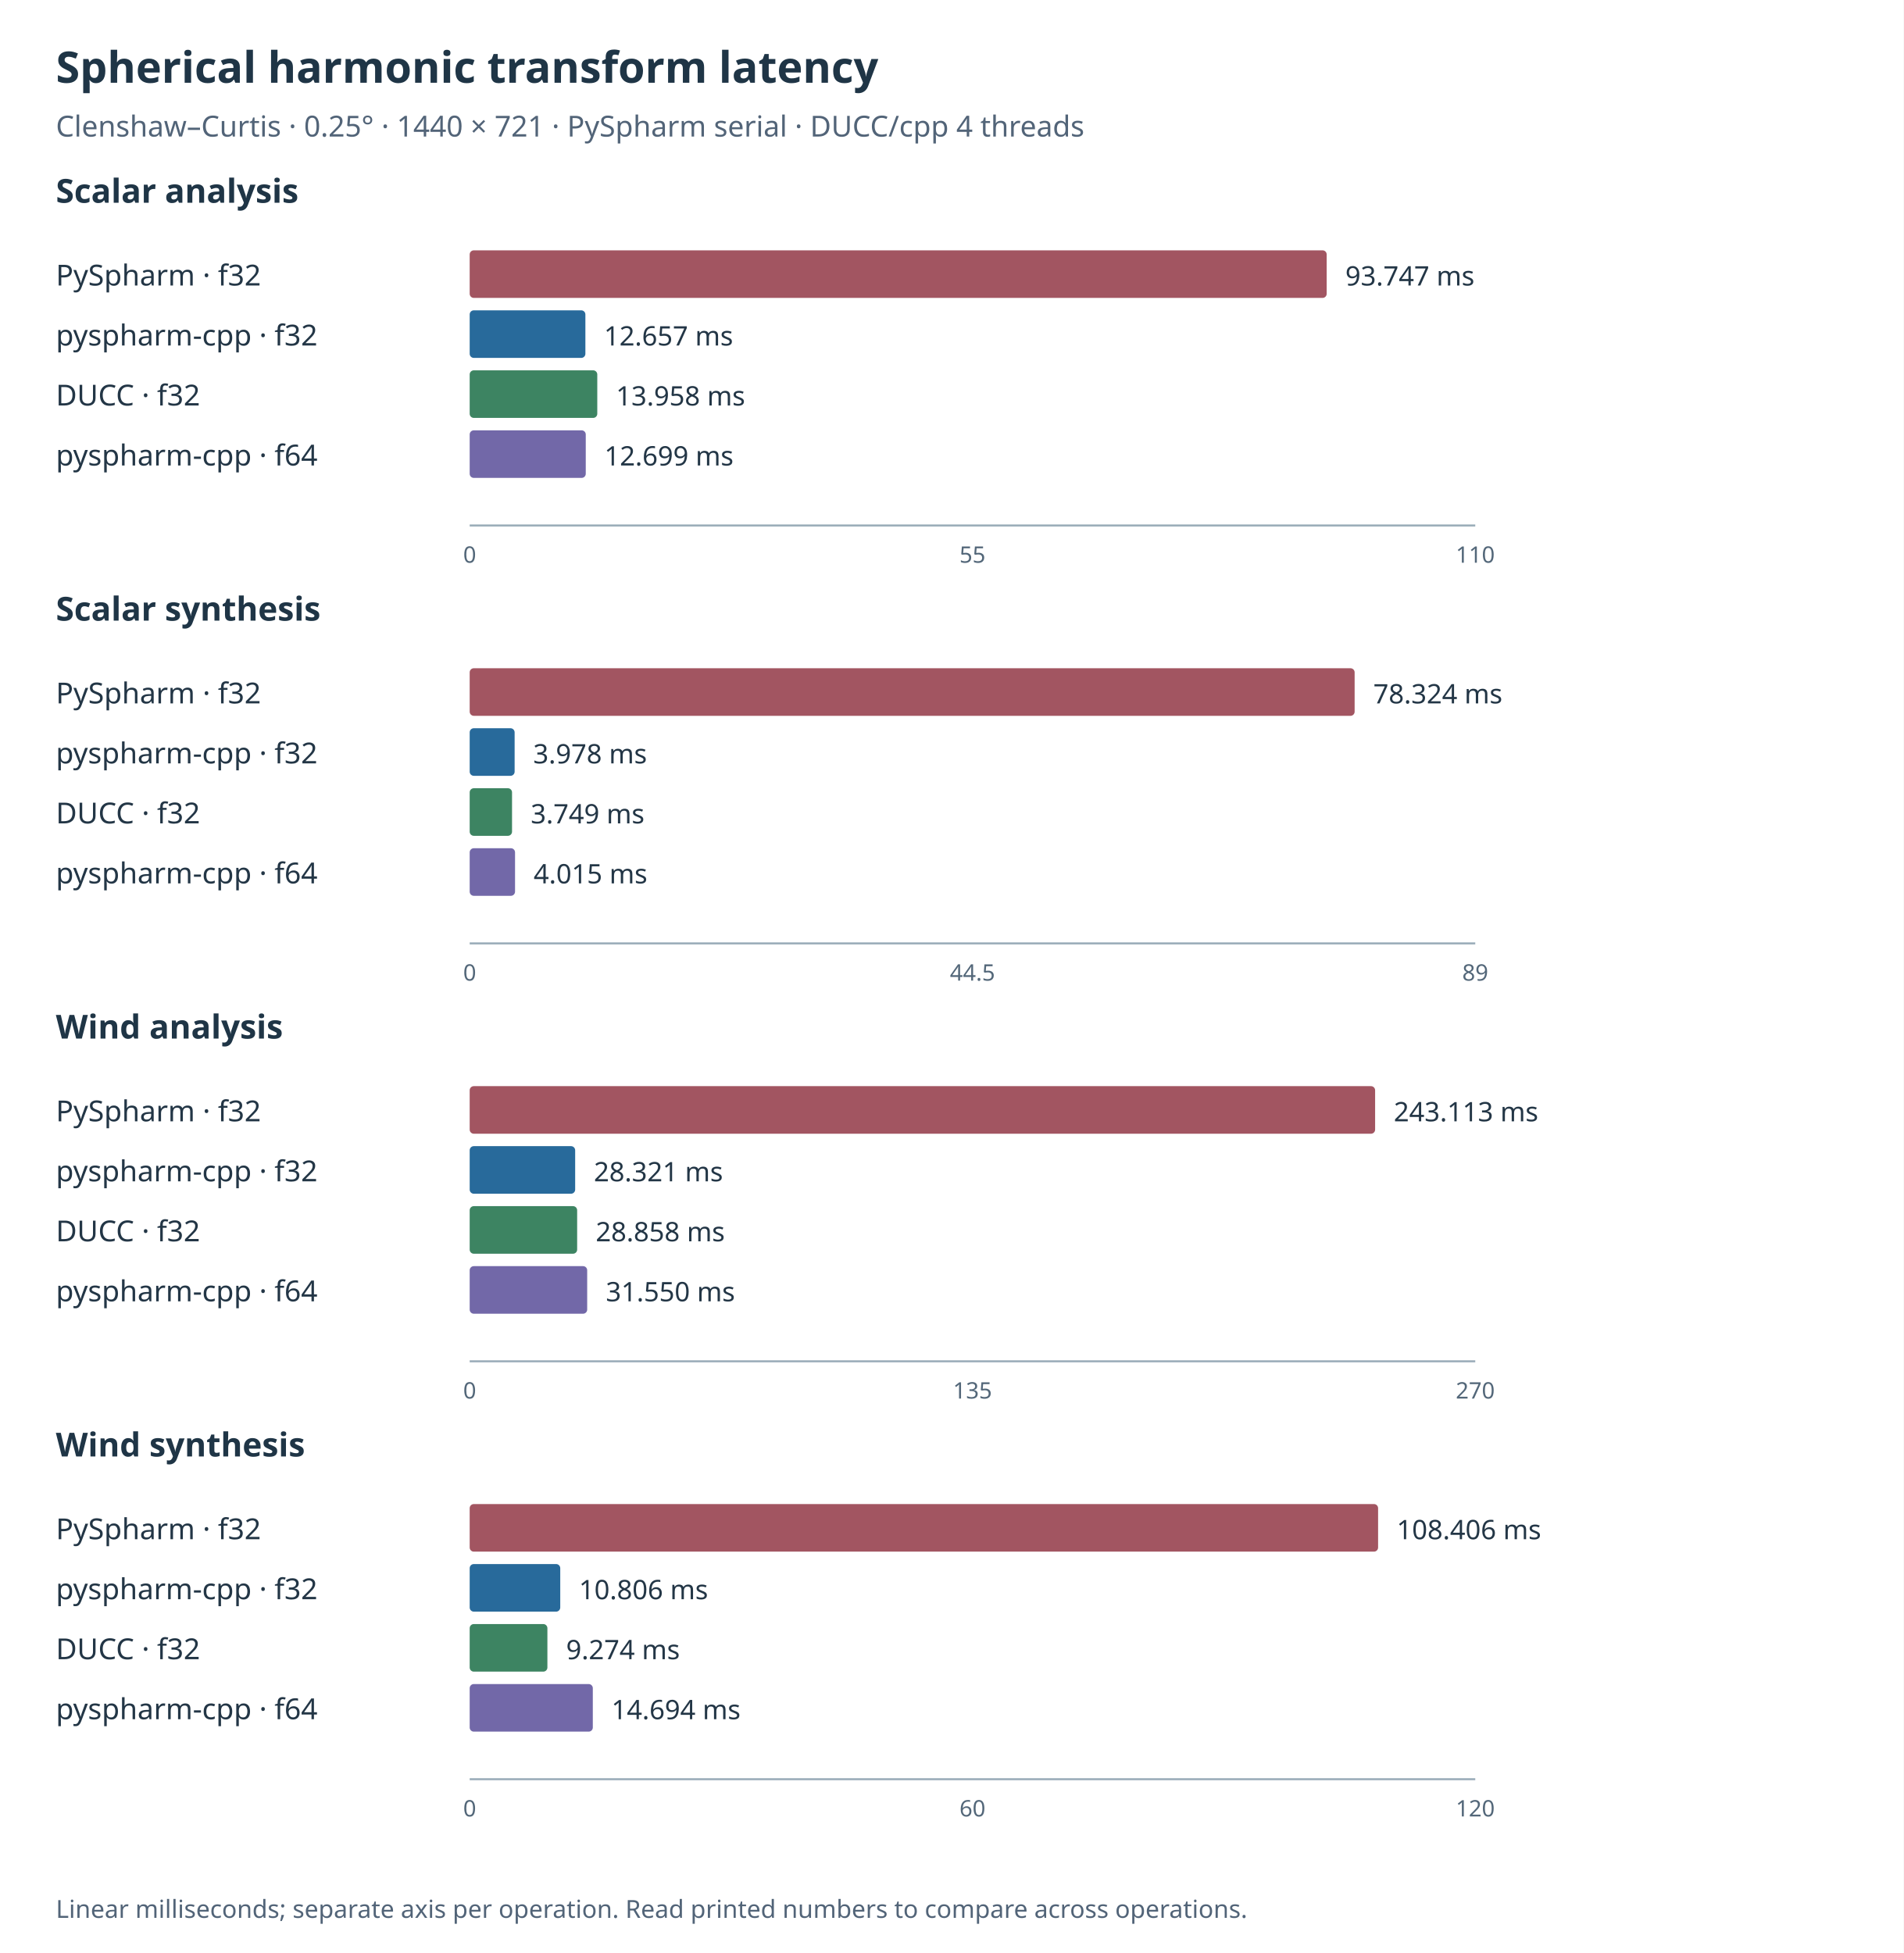
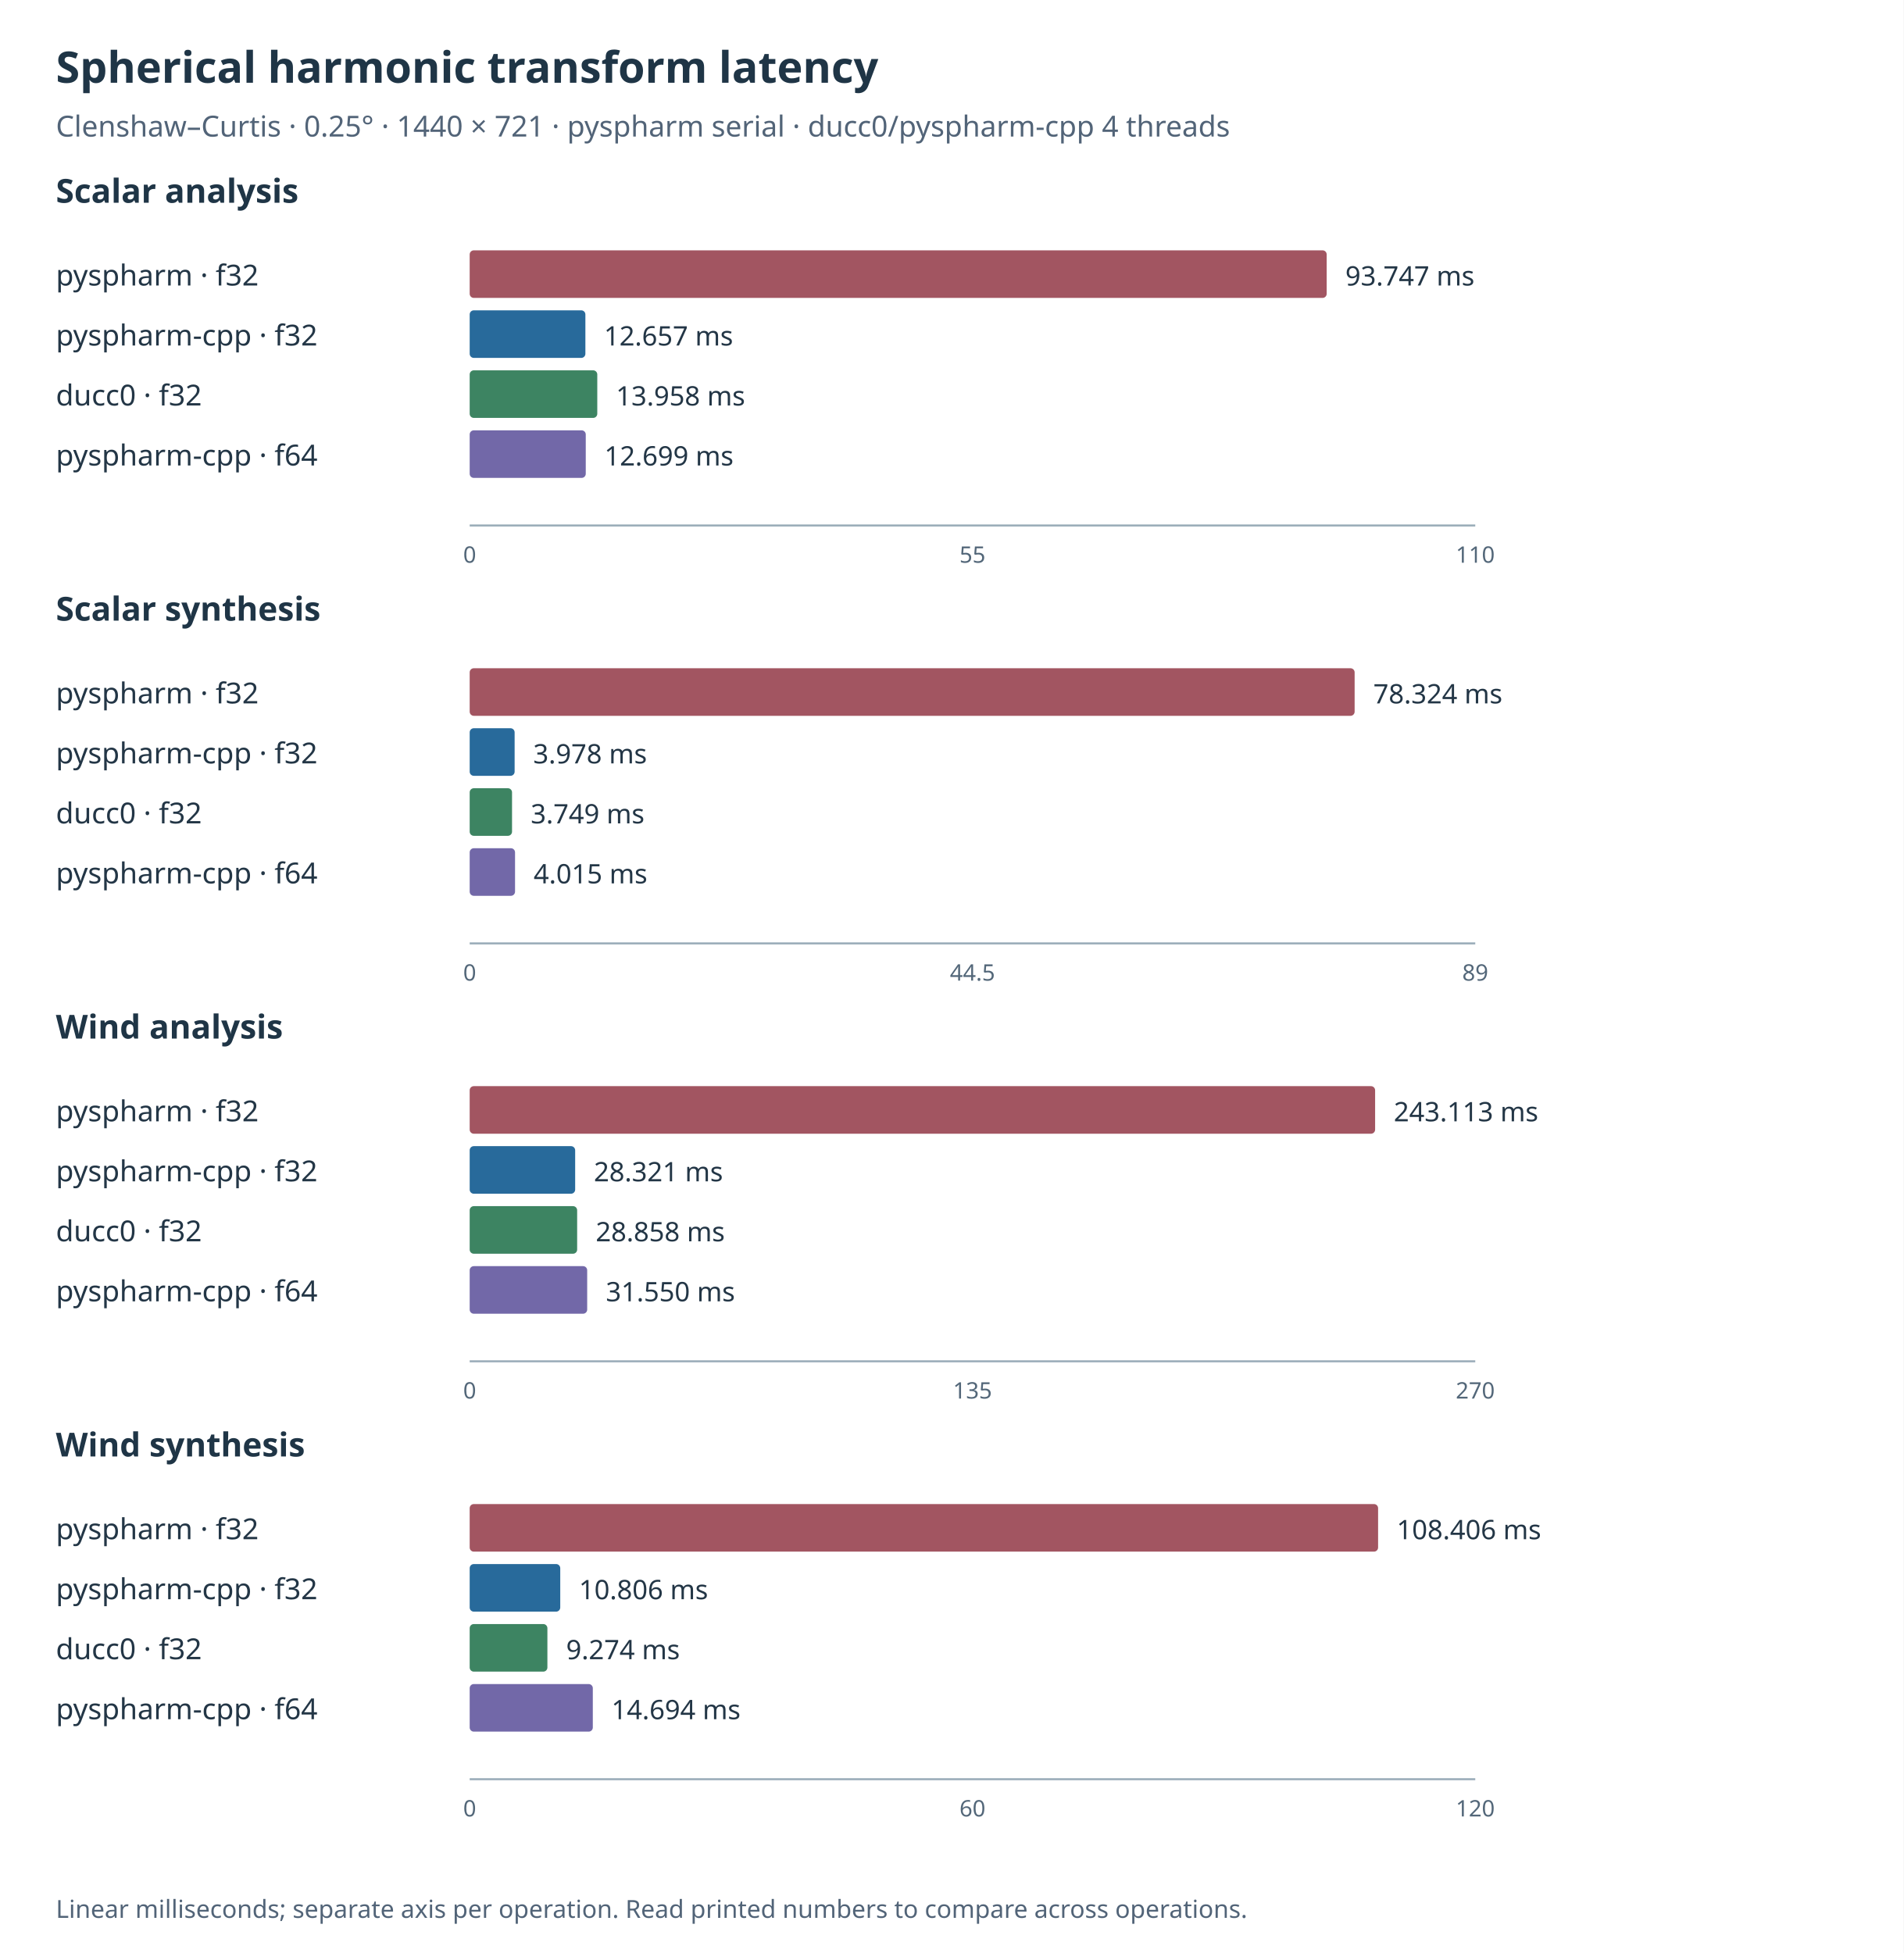
<svg xmlns="http://www.w3.org/2000/svg" width="920" height="944" viewBox="0 0 920 944" role="img" aria-labelledby="t d">
  <rect width="920" height="944" fill="white" />
  <text x="27" y="40" font-size="21" font-family="sans-serif" font-weight="600" fill="#1f3546">Spherical harmonic transform latency</text>
-   <text x="27" y="66" font-size="14" font-family="sans-serif" fill="#526478">Clenshaw–Curtis · 0.25° · 1440 × 721 · PySpharm serial · DUCC/cpp 4 threads</text>
+   <text x="27" y="66" font-size="14" font-family="sans-serif" fill="#526478">Clenshaw–Curtis · 0.25° · 1440 × 721 · pyspharm serial · ducc0/pyspharm-cpp 4 threads</text>
  <text x="27" y="98" font-size="16" font-family="sans-serif" font-weight="600" fill="#1f3546">Scalar analysis</text>
-   <text x="27" y="138" font-family="sans-serif" font-size="14" fill="#233646">PySpharm · f32</text>
+   <text x="27" y="138" font-family="sans-serif" font-size="14" fill="#233646">pyspharm · f32</text>
  <rect x="227" y="121" width="414.19" height="23" fill="#a25561" rx="2" />
  <text x="650.2" y="138" font-family="sans-serif" font-size="13" fill="#233646">93.747 ms</text>
  <text x="27" y="167" font-family="sans-serif" font-size="14" fill="#233646">pyspharm-cpp · f32</text>
  <rect x="227" y="150" width="55.92" height="23" fill="#286a9b" rx="2" />
  <text x="291.9" y="167" font-family="sans-serif" font-size="13" fill="#233646">12.657 ms</text>
-   <text x="27" y="196" font-family="sans-serif" font-size="14" fill="#233646">DUCC · f32</text>
+   <text x="27" y="196" font-family="sans-serif" font-size="14" fill="#233646">ducc0 · f32</text>
  <rect x="227" y="179" width="61.67" height="23" fill="#3d8462" rx="2" />
  <text x="297.7" y="196" font-family="sans-serif" font-size="13" fill="#233646">13.958 ms</text>
  <text x="27" y="225" font-family="sans-serif" font-size="14" fill="#233646">pyspharm-cpp · f64</text>
  <rect x="227" y="208" width="56.10" height="23" fill="#7268a8" rx="2" />
  <text x="292.1" y="225" font-family="sans-serif" font-size="13" fill="#233646">12.699 ms</text>
  <line x1="227" x2="713" y1="254" y2="254" stroke="#9caeba" />
  <text x="227.0" y="272" text-anchor="middle" font-size="11" font-family="sans-serif" fill="#536779">0</text>
  <text x="470.0" y="272" text-anchor="middle" font-size="11" font-family="sans-serif" fill="#536779">55</text>
  <text x="713.0" y="272" text-anchor="middle" font-size="11" font-family="sans-serif" fill="#536779">110</text>
  <text x="27" y="300" font-size="16" font-family="sans-serif" font-weight="600" fill="#1f3546">Scalar synthesis</text>
-   <text x="27" y="340" font-family="sans-serif" font-size="14" fill="#233646">PySpharm · f32</text>
+   <text x="27" y="340" font-family="sans-serif" font-size="14" fill="#233646">pyspharm · f32</text>
  <rect x="227" y="323" width="427.70" height="23" fill="#a25561" rx="2" />
  <text x="663.7" y="340" font-family="sans-serif" font-size="13" fill="#233646">78.324 ms</text>
  <text x="27" y="369" font-family="sans-serif" font-size="14" fill="#233646">pyspharm-cpp · f32</text>
  <rect x="227" y="352" width="21.72" height="23" fill="#286a9b" rx="2" />
  <text x="257.7" y="369" font-family="sans-serif" font-size="13" fill="#233646">3.978 ms</text>
-   <text x="27" y="398" font-family="sans-serif" font-size="14" fill="#233646">DUCC · f32</text>
+   <text x="27" y="398" font-family="sans-serif" font-size="14" fill="#233646">ducc0 · f32</text>
  <rect x="227" y="381" width="20.47" height="23" fill="#3d8462" rx="2" />
  <text x="256.5" y="398" font-family="sans-serif" font-size="13" fill="#233646">3.749 ms</text>
  <text x="27" y="427" font-family="sans-serif" font-size="14" fill="#233646">pyspharm-cpp · f64</text>
  <rect x="227" y="410" width="21.92" height="23" fill="#7268a8" rx="2" />
  <text x="257.9" y="427" font-family="sans-serif" font-size="13" fill="#233646">4.015 ms</text>
  <line x1="227" x2="713" y1="456" y2="456" stroke="#9caeba" />
  <text x="227.0" y="474" text-anchor="middle" font-size="11" font-family="sans-serif" fill="#536779">0</text>
  <text x="470.0" y="474" text-anchor="middle" font-size="11" font-family="sans-serif" fill="#536779">44.5</text>
  <text x="713.0" y="474" text-anchor="middle" font-size="11" font-family="sans-serif" fill="#536779">89</text>
  <text x="27" y="502" font-size="16" font-family="sans-serif" font-weight="600" fill="#1f3546">Wind analysis</text>
-   <text x="27" y="542" font-family="sans-serif" font-size="14" fill="#233646">PySpharm · f32</text>
+   <text x="27" y="542" font-family="sans-serif" font-size="14" fill="#233646">pyspharm · f32</text>
  <rect x="227" y="525" width="437.60" height="23" fill="#a25561" rx="2" />
  <text x="673.6" y="542" font-family="sans-serif" font-size="13" fill="#233646">243.113 ms</text>
  <text x="27" y="571" font-family="sans-serif" font-size="14" fill="#233646">pyspharm-cpp · f32</text>
  <rect x="227" y="554" width="50.98" height="23" fill="#286a9b" rx="2" />
  <text x="287.0" y="571" font-family="sans-serif" font-size="13" fill="#233646">28.321 ms</text>
-   <text x="27" y="600" font-family="sans-serif" font-size="14" fill="#233646">DUCC · f32</text>
+   <text x="27" y="600" font-family="sans-serif" font-size="14" fill="#233646">ducc0 · f32</text>
  <rect x="227" y="583" width="51.94" height="23" fill="#3d8462" rx="2" />
  <text x="287.9" y="600" font-family="sans-serif" font-size="13" fill="#233646">28.858 ms</text>
  <text x="27" y="629" font-family="sans-serif" font-size="14" fill="#233646">pyspharm-cpp · f64</text>
  <rect x="227" y="612" width="56.79" height="23" fill="#7268a8" rx="2" />
  <text x="292.8" y="629" font-family="sans-serif" font-size="13" fill="#233646">31.550 ms</text>
  <line x1="227" x2="713" y1="658" y2="658" stroke="#9caeba" />
  <text x="227.0" y="676" text-anchor="middle" font-size="11" font-family="sans-serif" fill="#536779">0</text>
  <text x="470.0" y="676" text-anchor="middle" font-size="11" font-family="sans-serif" fill="#536779">135</text>
  <text x="713.0" y="676" text-anchor="middle" font-size="11" font-family="sans-serif" fill="#536779">270</text>
  <text x="27" y="704" font-size="16" font-family="sans-serif" font-weight="600" fill="#1f3546">Wind synthesis</text>
-   <text x="27" y="744" font-family="sans-serif" font-size="14" fill="#233646">PySpharm · f32</text>
+   <text x="27" y="744" font-family="sans-serif" font-size="14" fill="#233646">pyspharm · f32</text>
  <rect x="227" y="727" width="439.04" height="23" fill="#a25561" rx="2" />
  <text x="675.0" y="744" font-family="sans-serif" font-size="13" fill="#233646">108.406 ms</text>
  <text x="27" y="773" font-family="sans-serif" font-size="14" fill="#233646">pyspharm-cpp · f32</text>
  <rect x="227" y="756" width="43.77" height="23" fill="#286a9b" rx="2" />
  <text x="279.8" y="773" font-family="sans-serif" font-size="13" fill="#233646">10.806 ms</text>
-   <text x="27" y="802" font-family="sans-serif" font-size="14" fill="#233646">DUCC · f32</text>
+   <text x="27" y="802" font-family="sans-serif" font-size="14" fill="#233646">ducc0 · f32</text>
  <rect x="227" y="785" width="37.56" height="23" fill="#3d8462" rx="2" />
  <text x="273.6" y="802" font-family="sans-serif" font-size="13" fill="#233646">9.274 ms</text>
  <text x="27" y="831" font-family="sans-serif" font-size="14" fill="#233646">pyspharm-cpp · f64</text>
  <rect x="227" y="814" width="59.51" height="23" fill="#7268a8" rx="2" />
  <text x="295.5" y="831" font-family="sans-serif" font-size="13" fill="#233646">14.694 ms</text>
  <line x1="227" x2="713" y1="860" y2="860" stroke="#9caeba" />
  <text x="227.0" y="878" text-anchor="middle" font-size="11" font-family="sans-serif" fill="#536779">0</text>
  <text x="470.0" y="878" text-anchor="middle" font-size="11" font-family="sans-serif" fill="#536779">60</text>
  <text x="713.0" y="878" text-anchor="middle" font-size="11" font-family="sans-serif" fill="#536779">120</text>
  <text x="27" y="927" font-size="12" font-family="sans-serif" fill="#526478">Linear milliseconds; separate axis per operation. Read printed numbers to compare across operations.</text>
</svg>
